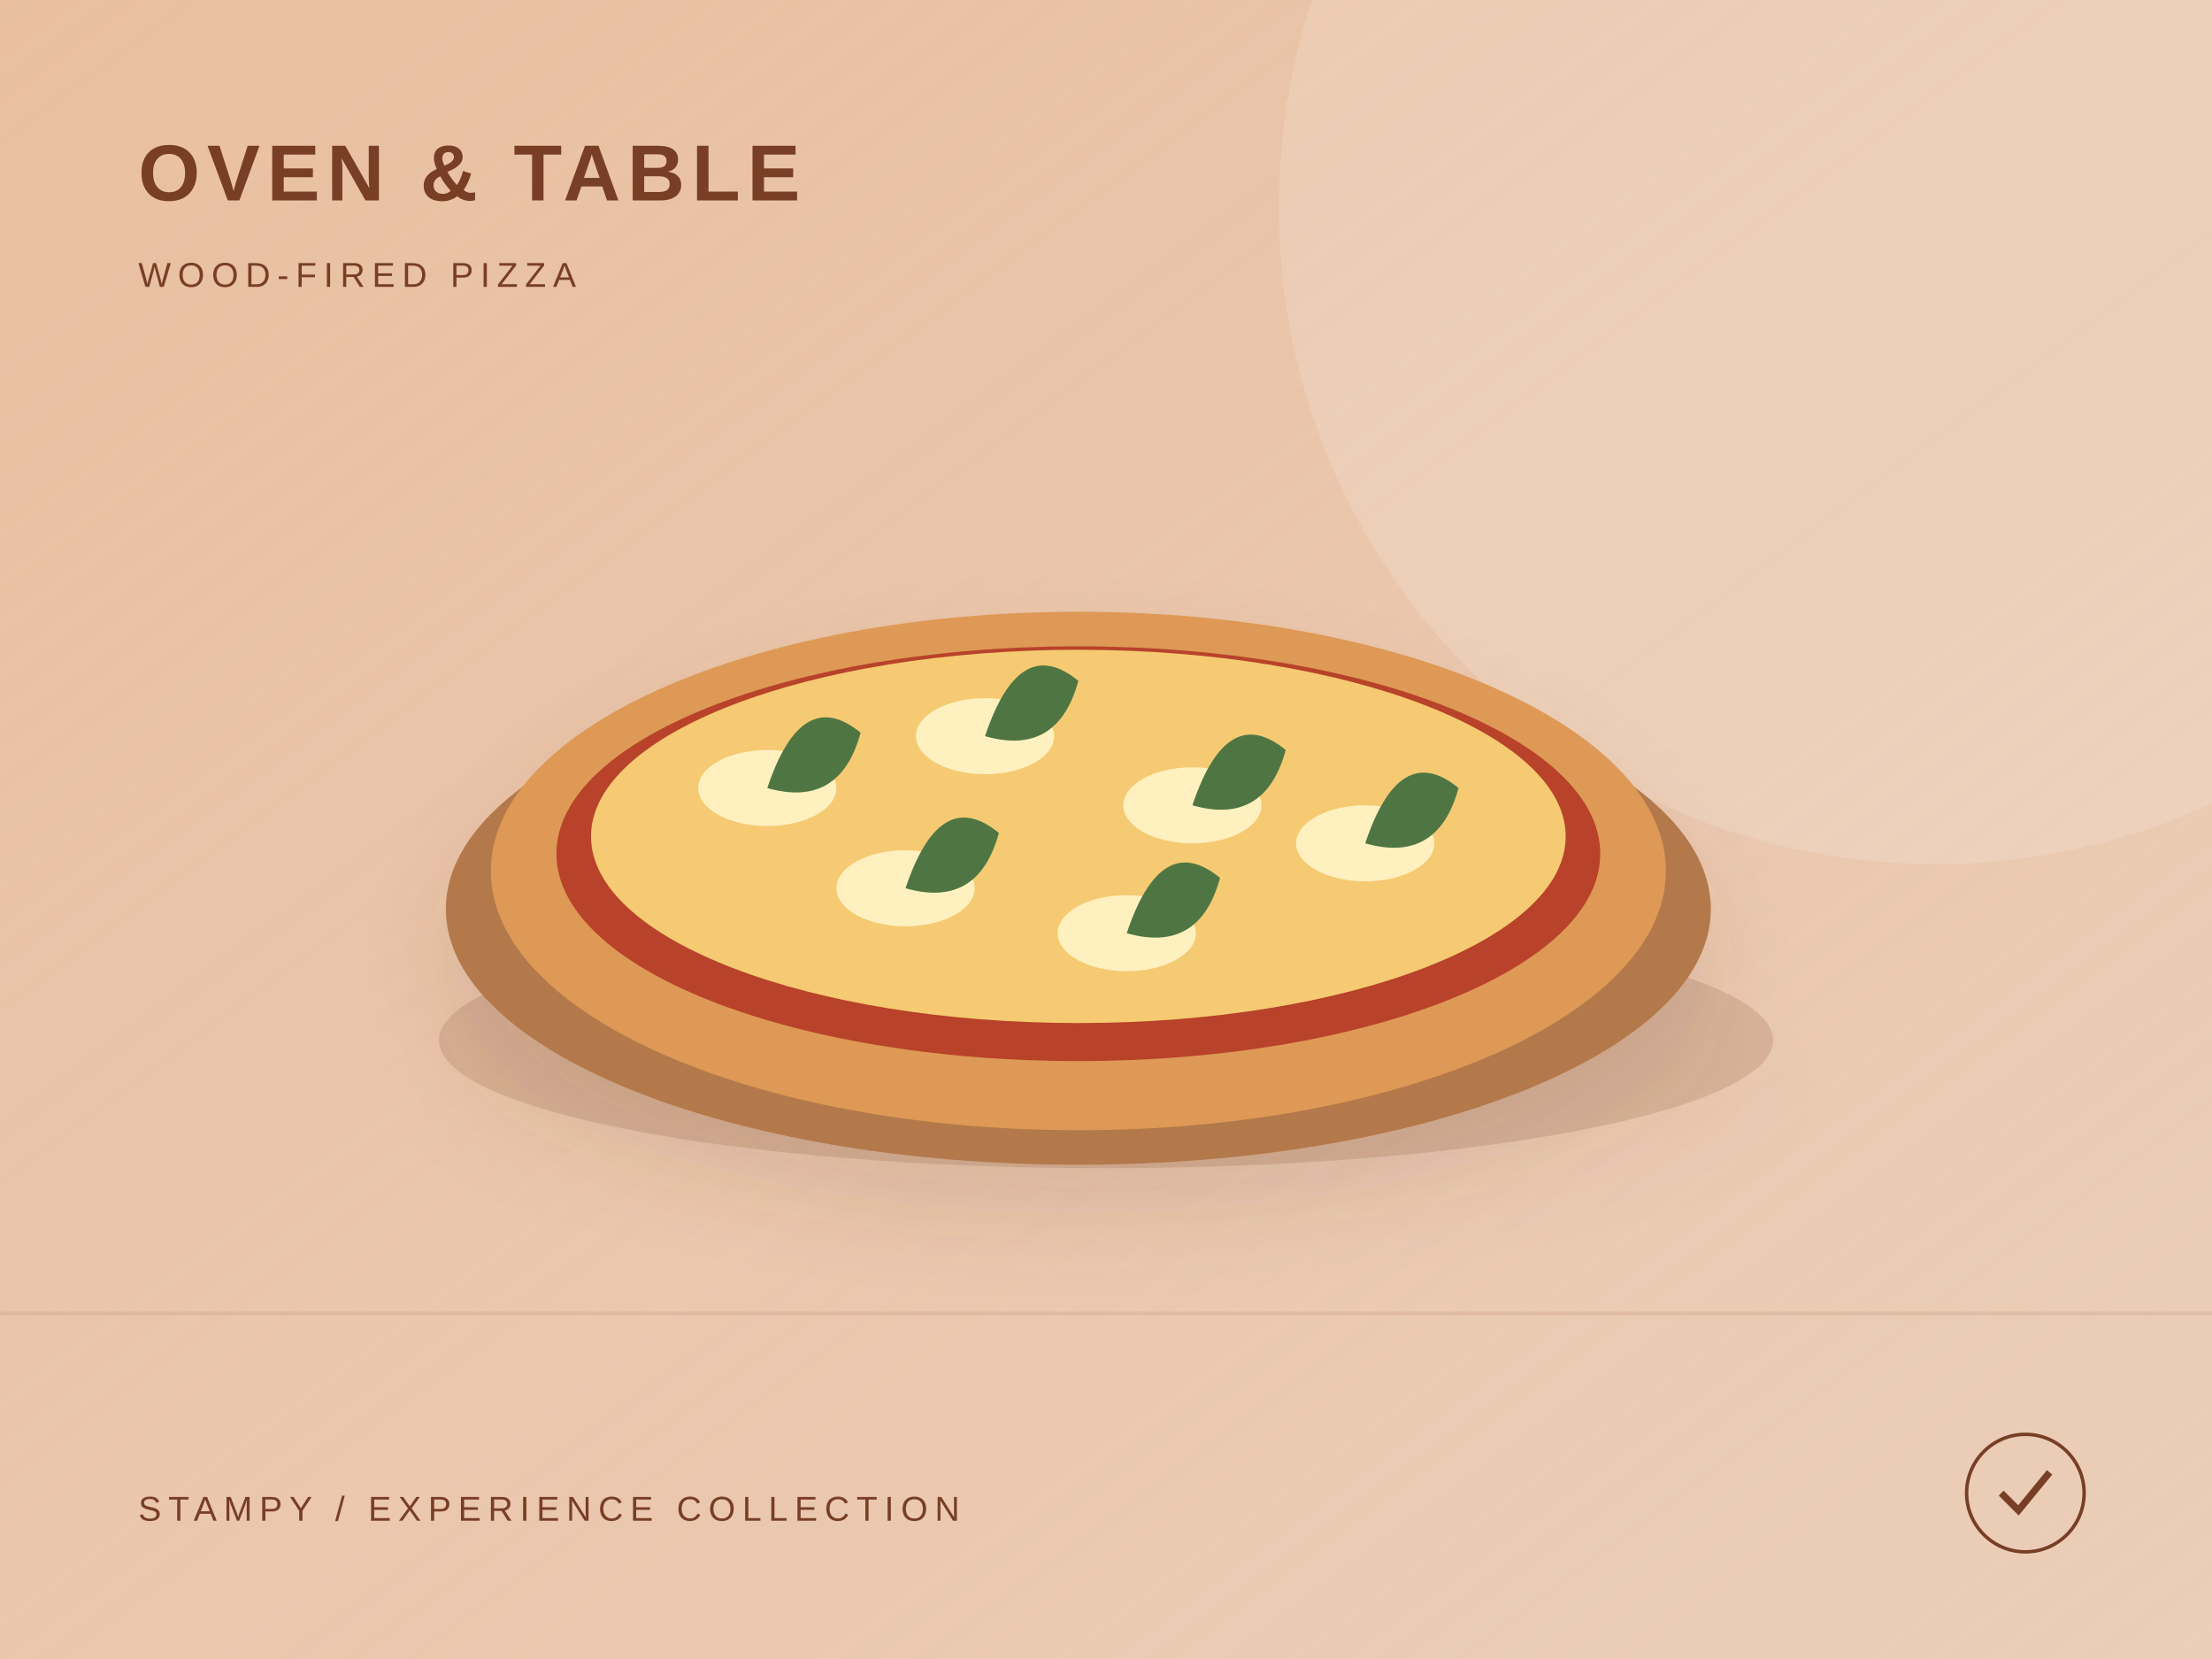
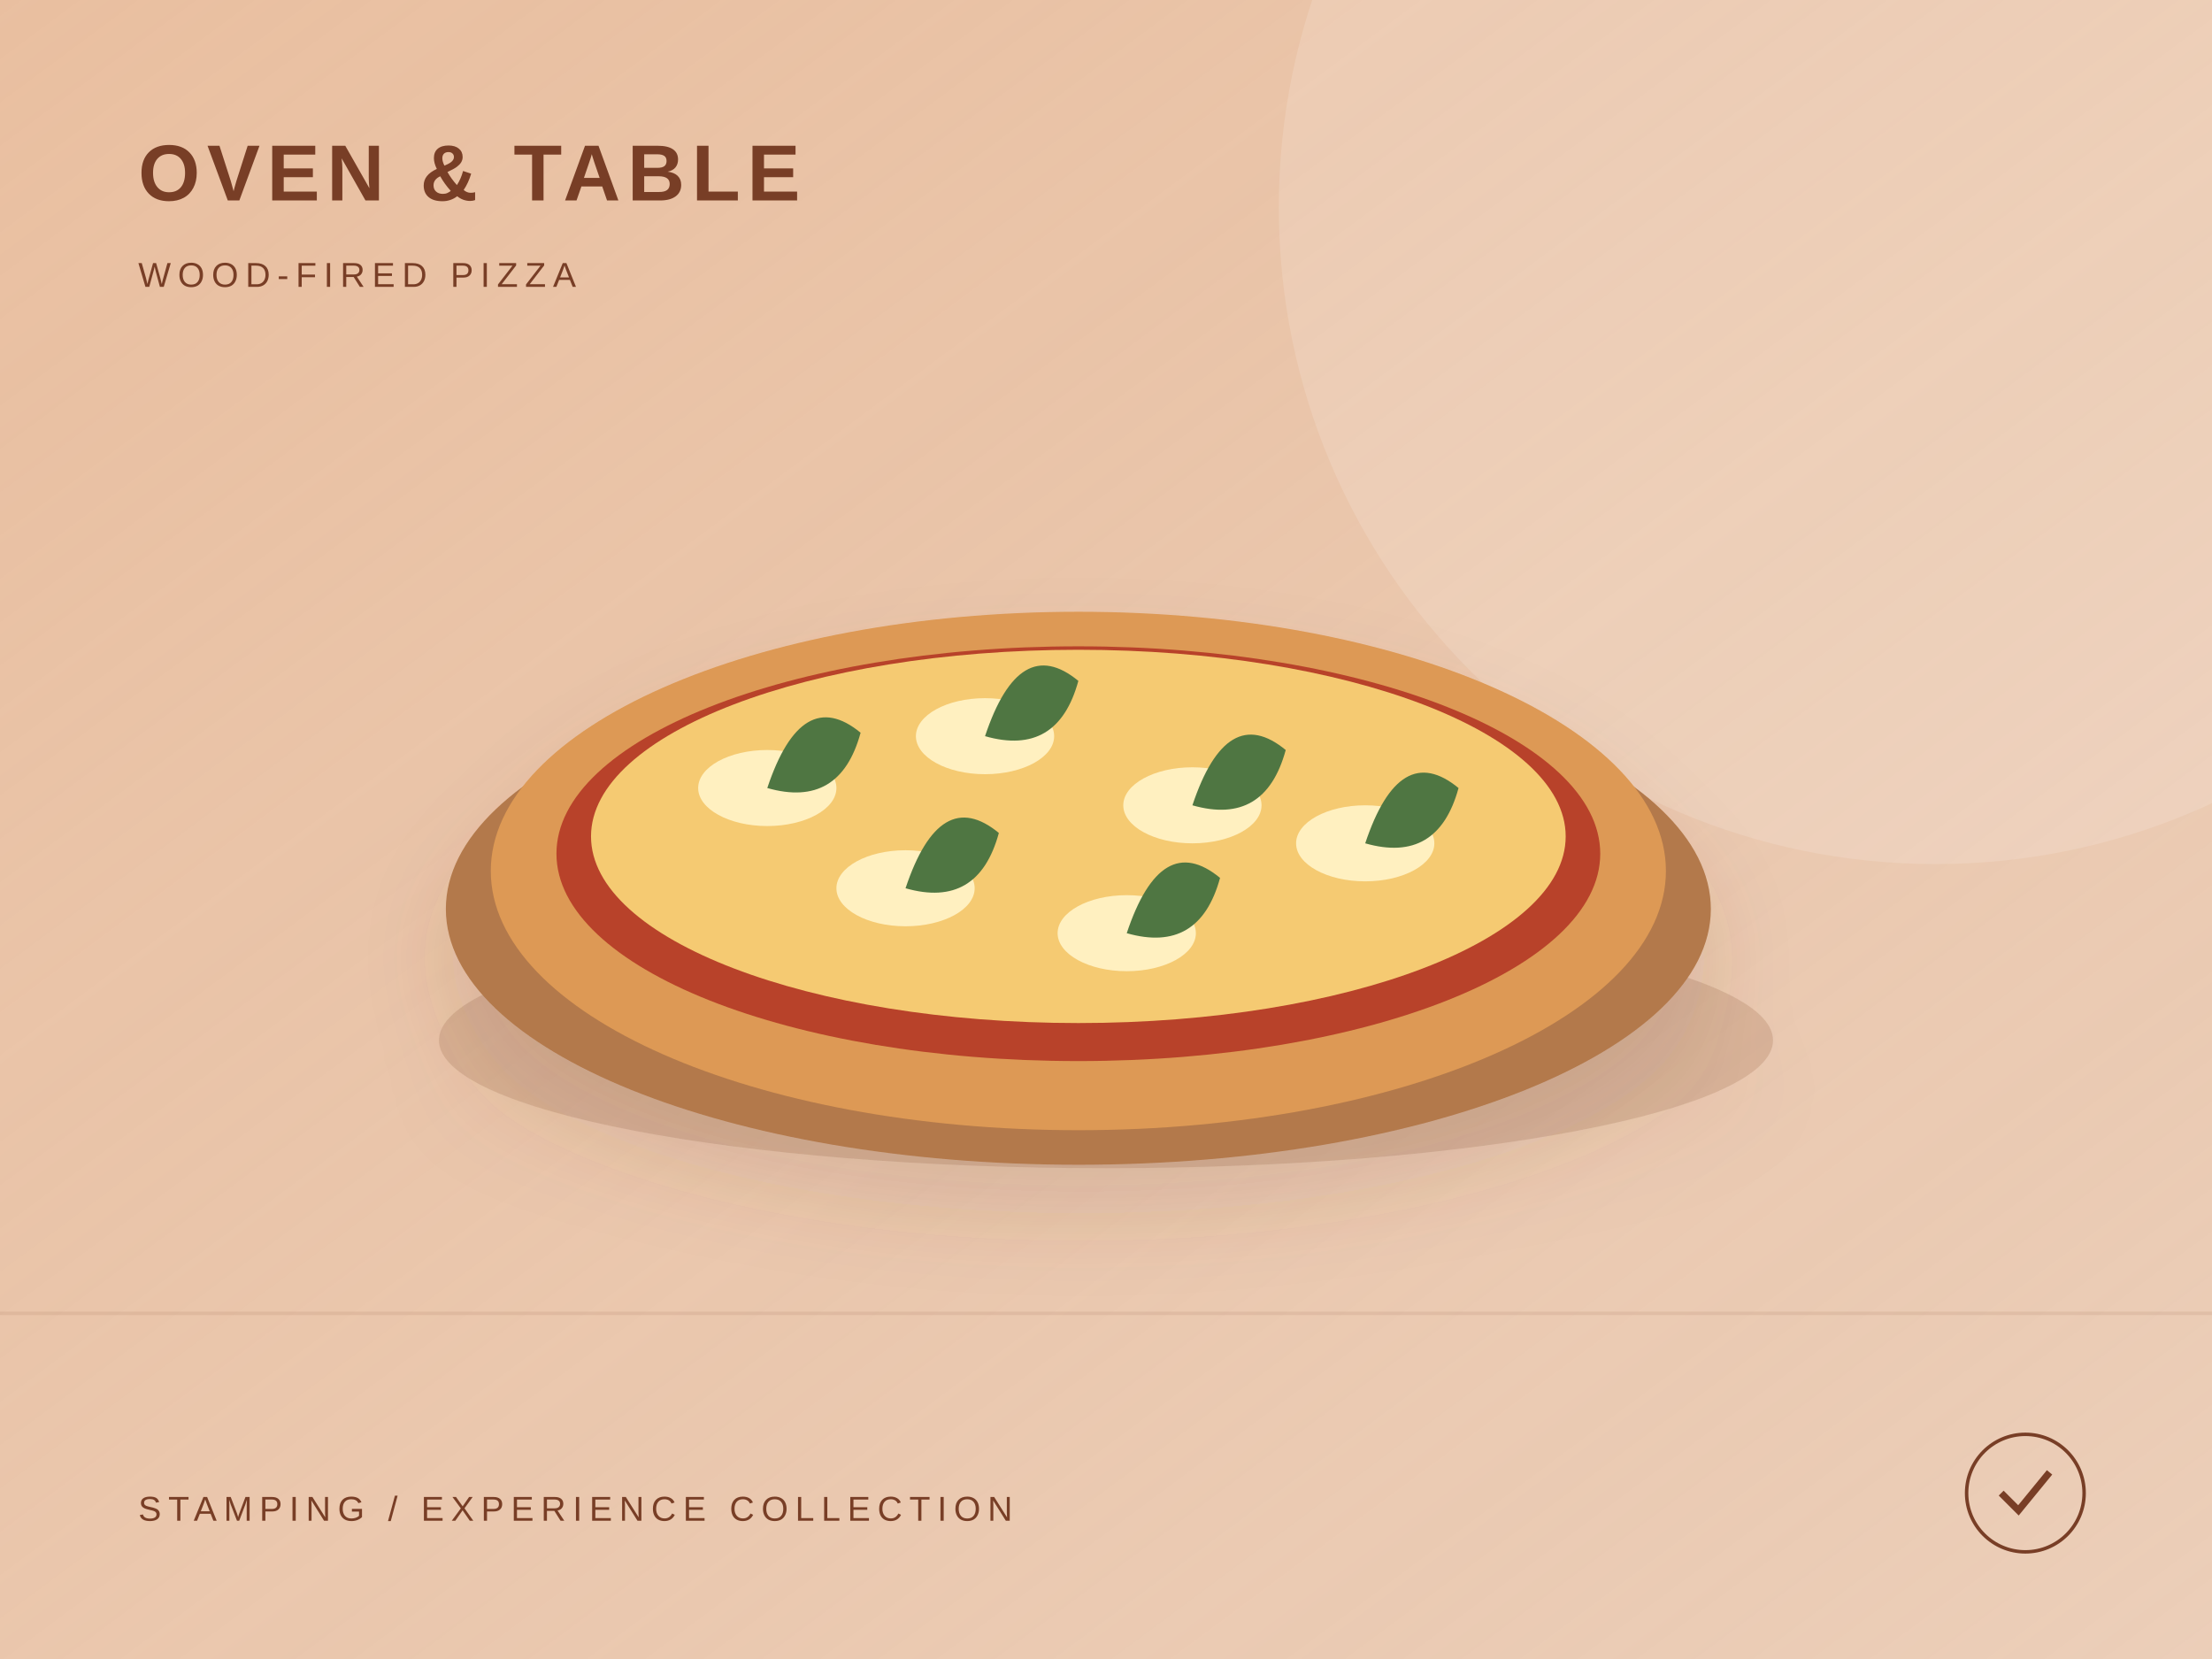
<svg xmlns="http://www.w3.org/2000/svg" viewBox="0 0 640 480">
  <defs>
    <linearGradient id="bg" x2="1" y2="1">
      <stop stop-color="#e9bfa0" />
      <stop offset="1" stop-color="#e9bfa0" stop-opacity=".7" />
    </linearGradient>
    <filter id="shadow" x="-30%" y="-30%" width="160%" height="180%">
      <feDropShadow dx="0" dy="14" stdDeviation="12" flood-color="#783e26" flood-opacity=".14" />
    </filter>
  </defs>
  <rect width="640" height="480" fill="url(#bg)" />
  <circle cx="560" cy="60" r="190" fill="#fff" opacity=".14" />
  <path d="M0 380h640" stroke="#783e26" opacity=".1" />
  <g font-family="Arial, sans-serif" fill="#783e26">
    <text x="40" y="58" font-size="23" font-weight="700" letter-spacing="2">OVEN &amp; TABLE</text>
    <text x="40" y="83" font-size="10" letter-spacing="2">WOOD-FIRED PIZZA</text>
  </g>
  <g filter="url(#shadow)">
    <ellipse cx="320" cy="301" rx="193" ry="37" fill="#7d4c30" opacity=".18" />
    <ellipse cx="312" cy="263" rx="183" ry="74" fill="#b3794b" />
    <ellipse cx="312" cy="252" rx="170" ry="75" fill="#dd9954" />
    <ellipse cx="312" cy="247" rx="151" ry="60" fill="#b84229" />
    <ellipse cx="312" cy="242" rx="141" ry="54" fill="#f5ca72" />
    <ellipse cx="222" cy="228" rx="20" ry="11" fill="#fff0c0" />
    <path d="M222 228q10-30 27-16-6 22-27 16" fill="#4f7642" />
    <ellipse cx="285" cy="213" rx="20" ry="11" fill="#fff0c0" />
    <path d="M285 213q10-30 27-16-6 22-27 16" fill="#4f7642" />
    <ellipse cx="345" cy="233" rx="20" ry="11" fill="#fff0c0" />
    <path d="M345 233q10-30 27-16-6 22-27 16" fill="#4f7642" />
    <ellipse cx="395" cy="244" rx="20" ry="11" fill="#fff0c0" />
    <path d="M395 244q10-30 27-16-6 22-27 16" fill="#4f7642" />
    <ellipse cx="262" cy="257" rx="20" ry="11" fill="#fff0c0" />
    <path d="M262 257q10-30 27-16-6 22-27 16" fill="#4f7642" />
    <ellipse cx="326" cy="270" rx="20" ry="11" fill="#fff0c0" />
    <path d="M326 270q10-30 27-16-6 22-27 16" fill="#4f7642" />
  </g>
-   <text x="40" y="440" font-family="Arial,sans-serif" font-size="10" fill="#783e26" letter-spacing="2">STAMPY / EXPERIENCE COLLECTION</text>
+   <text x="40" y="440" font-family="Arial,sans-serif" font-size="10" fill="#783e26" letter-spacing="2">STAMPING / EXPERIENCE COLLECTION</text>
  <circle cx="586" cy="432" r="17" fill="none" stroke="#783e26" />
  <path d="m579 432 5 5 9-11" fill="none" stroke="#783e26" stroke-width="2" />
</svg>
